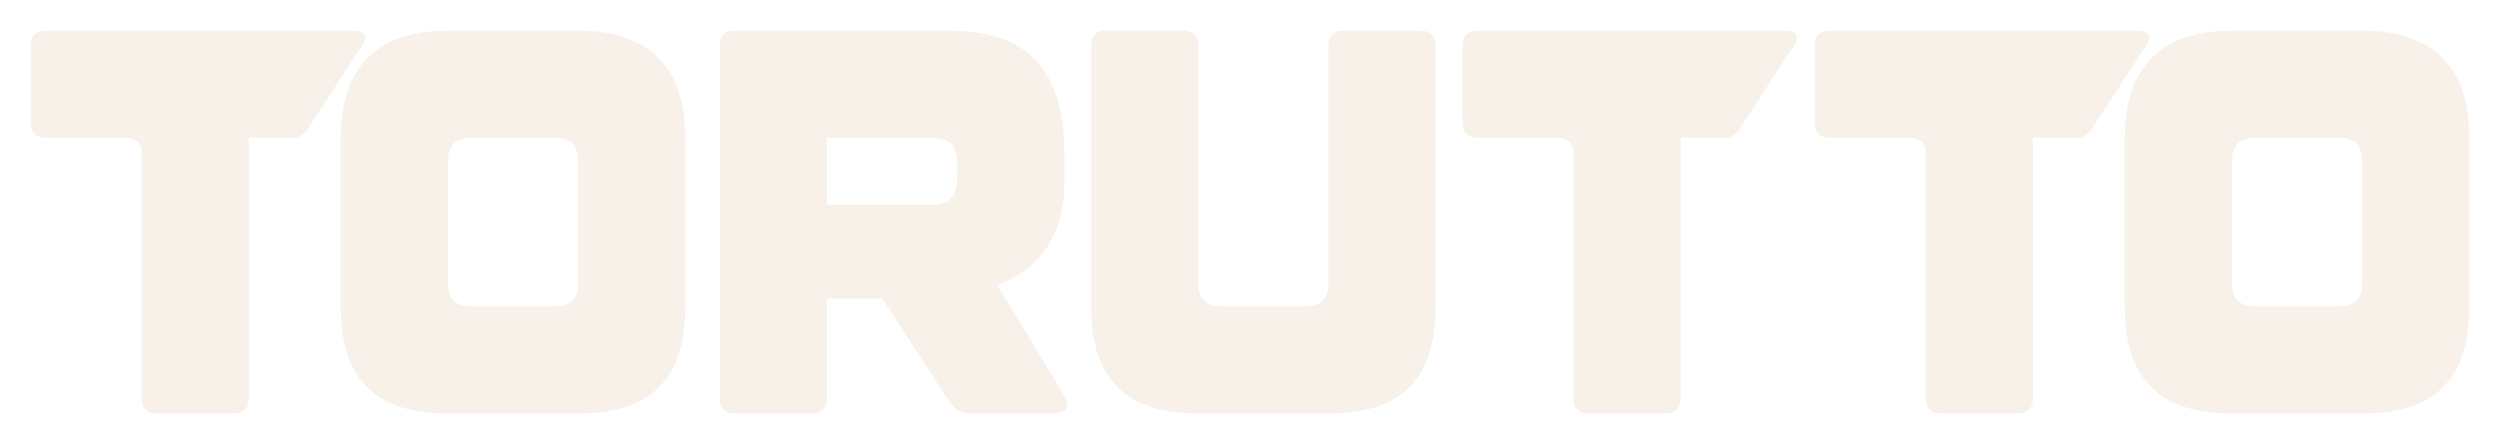
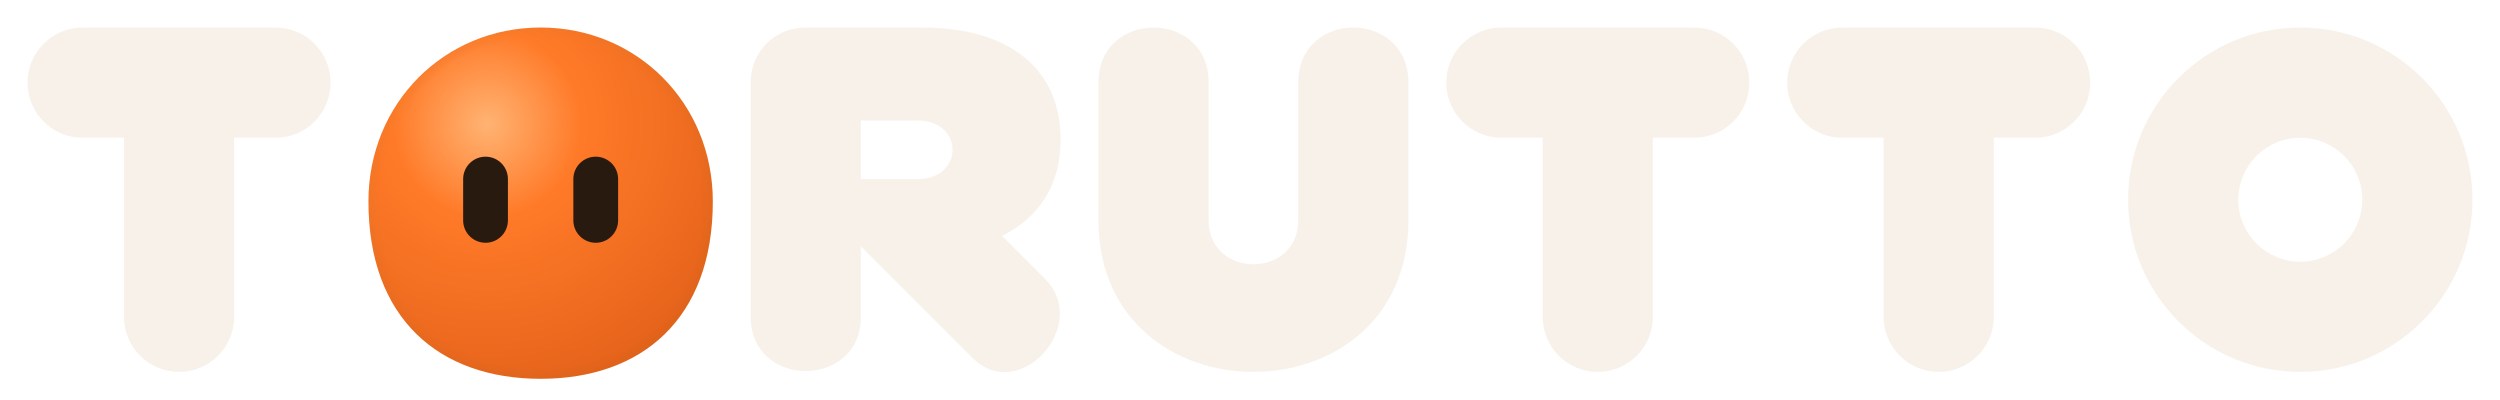
- <svg xmlns="http://www.w3.org/2000/svg" viewBox="0 0 1306 232" role="img" aria-label="TORUTTO">
-   <g transform="translate(16,16)">
-     <g fill="#F7F1E9" fill-rule="evenodd">
-       <path data-letter="T" data-index="0" transform="translate(0,0)" d="M8 0 H168 Q178 0 173 8 L145 51 Q142 56 137 56 H114 V192 Q114 200 106 200 H66 Q58 200 58 192 V64 Q58 56 50 56 H8 Q0 56 0 48 V8 Q0 0 8 0 Z" />
-       <path data-letter="O" data-index="1" transform="translate(162,0)" d="M56 0 H124 C162 0 180 20 180 56 V144 C180 182 162 200 124 200 H56 C18 200 0 182 0 144 V56 C0 20 18 0 56 0 Z M68 56 H112 Q124 56 124 68 V132 Q124 144 112 144 H68 Q56 144 56 132 V68 Q56 56 68 56 Z" />
-       <path data-letter="R" data-index="2" transform="translate(360,0)" d="M8 0 H120 C162 0 180 22 180 64 V80 C180 106 168 124 145 133 L179 189 Q186 200 173 200 H130 Q124 200 120 194 L85 140 H56 V192 Q56 200 48 200 H8 Q0 200 0 192 V8 Q0 0 8 0 Z M56 56 H111 Q124 56 124 69 V78 Q124 91 111 91 H56 Z" />
-       <path data-letter="U" data-index="3" transform="translate(554,0)" d="M8 0 H48 Q56 0 56 8 V132 Q56 144 68 144 H112 Q124 144 124 132 V8 Q124 0 132 0 H172 Q180 0 180 8 V144 C180 182 162 200 124 200 H56 C18 200 0 182 0 144 V8 Q0 0 8 0 Z" />
-       <path data-letter="T" data-index="4" transform="translate(748,0)" d="M8 0 H168 Q178 0 173 8 L145 51 Q142 56 137 56 H114 V192 Q114 200 106 200 H66 Q58 200 58 192 V64 Q58 56 50 56 H8 Q0 56 0 48 V8 Q0 0 8 0 Z" />
-       <path data-letter="T" data-index="5" transform="translate(932,0)" d="M8 0 H168 Q178 0 173 8 L145 51 Q142 56 137 56 H114 V192 Q114 200 106 200 H66 Q58 200 58 192 V64 Q58 56 50 56 H8 Q0 56 0 48 V8 Q0 0 8 0 Z" />
-       <path data-letter="O" data-index="6" transform="translate(1094,0)" d="M56 0 H124 C162 0 180 20 180 56 V144 C180 182 162 200 124 200 H56 C18 200 0 182 0 144 V56 C0 20 18 0 56 0 Z M68 56 H112 Q124 56 124 68 V132 Q124 144 112 144 H68 Q56 144 56 132 V68 Q56 56 68 56 Z" />
-     </g>
-   </g>
+ <svg xmlns="http://www.w3.org/2000/svg" viewBox="0 0 1452 232" role="img" aria-label="TORUTTO">
+   <defs>
+     <radialGradient id="g1" gradientUnits="userSpaceOnUse" cx="283" cy="72" r="166">
+       <stop offset="0" stop-color="#FFB373" />
+       <stop offset="0.33" stop-color="#FF7A28" />
+       <stop offset="1" stop-color="#E3611A" />
+     </radialGradient>
+     <clipPath id="clip2">
+       <path d="M 314 16 C 370 16 414 60 414 117 C 414 185 373 220 314 220 C 255 220 214 185 214 117 C 214 60 258 16 314 16 Z " />
+     </clipPath>
+     <clipPath id="clip3">
+       <path d="M 314 16 C 370 16 414 60 414 117 C 414 185 373 220 314 220 C 255 220 214 185 214 117 C 214 60 258 16 314 16 Z " />
+     </clipPath>
+     <clipPath id="clip4">
+       <path d="M 314 16 C 370 16 414 60 414 117 C 414 185 373 220 314 220 C 255 220 214 185 214 117 C 214 60 258 16 314 16 Z " />
+     </clipPath>
+     <clipPath id="clip5">
+       <path d="M 314 16 C 370 16 414 60 414 117 C 414 185 373 220 314 220 C 255 220 214 185 214 117 C 214 60 258 16 314 16 Z " />
+     </clipPath>
+     <clipPath id="clip6">
+       <path d="M 314 16 C 370 16 414 60 414 117 C 414 185 373 220 314 220 C 255 220 214 185 214 117 C 214 60 258 16 314 16 Z " />
+     </clipPath>
+     <clipPath id="clip7">
+       <path d="M 314 16 C 370 16 414 60 414 117 C 414 185 373 220 314 220 C 255 220 214 185 214 117 C 214 60 258 16 314 16 Z " />
+     </clipPath>
+   </defs>
+   <path fill="#F7F1E9" fill-rule="nonzero" d="M 48 16 L 160 16 C 177.673 16 192 30.327 192 48 L 192 48 C 192 65.673 177.673 80 160 80 L 48 80 C 30.327 80 16 65.673 16 48 L 16 48 C 16 30.327 30.327 16 48 16 Z  M 104 16 L 104 16 C 121.673 16 136 30.327 136 48 L 136 184 C 136 201.673 121.673 216 104 216 L 104 216 C 86.327 216 72 201.673 72 184 L 72 48 C 72 30.327 86.327 16 104 16 Z " />
+   <path fill="url(#g1)" fill-rule="nonzero" d="M 314 16 C 370 16 414 60 414 117 C 414 185 373 220 314 220 C 255 220 214 185 214 117 C 214 60 258 16 314 16 Z " />
+   <path fill="none" stroke="#A8400A" stroke-width="2" opacity="0.012" clip-path="url(#clip2)" d="M 314 16 C 370 16 414 60 414 117 C 414 185 373 220 314 220 C 255 220 214 185 214 117 C 214 60 258 16 314 16 Z " />
+   <path fill="none" stroke="#A8400A" stroke-width="4" opacity="0.012" clip-path="url(#clip3)" d="M 314 16 C 370 16 414 60 414 117 C 414 185 373 220 314 220 C 255 220 214 185 214 117 C 214 60 258 16 314 16 Z " />
+   <path fill="none" stroke="#A8400A" stroke-width="6" opacity="0.012" clip-path="url(#clip4)" d="M 314 16 C 370 16 414 60 414 117 C 414 185 373 220 314 220 C 255 220 214 185 214 117 C 214 60 258 16 314 16 Z " />
+   <path fill="none" stroke="#A8400A" stroke-width="8" opacity="0.012" clip-path="url(#clip5)" d="M 314 16 C 370 16 414 60 414 117 C 414 185 373 220 314 220 C 255 220 214 185 214 117 C 214 60 258 16 314 16 Z " />
+   <path fill="none" stroke="#A8400A" stroke-width="10" opacity="0.012" clip-path="url(#clip6)" d="M 314 16 C 370 16 414 60 414 117 C 414 185 373 220 314 220 C 255 220 214 185 214 117 C 214 60 258 16 314 16 Z " />
+   <path fill="none" stroke="#A8400A" stroke-width="12" opacity="0.012" clip-path="url(#clip7)" d="M 314 16 C 370 16 414 60 414 117 C 414 185 373 220 314 220 C 255 220 214 185 214 117 C 214 60 258 16 314 16 Z " />
+   <path fill="#291A0F" fill-rule="nonzero" d="M 282 91 L 282 91 C 289.18 91 295 96.82 295 104 L 295 128 C 295 135.18 289.18 141 282 141 L 282 141 C 274.82 141 269 135.18 269 128 L 269 104 C 269 96.82 274.82 91 282 91 Z  M 346 91 L 346 91 C 353.18 91 359 96.82 359 104 L 359 128 C 359 135.18 353.18 141 346 141 L 346 141 C 338.82 141 333 135.18 333 128 L 333 104 C 333 96.82 338.82 91 346 91 Z " />
+   <path fill="#F7F1E9" fill-rule="evenodd" d="M 468 16 L 536 16 C 586 16 616 40 616 81 C 616 107 604 126 582 137 L 607 162 C 634 189 591 236 564 207 L 500 143 L 500 184 C 500 226 436 226 436 184 L 436 48 C 436 30 450 16 468 16 Z  M 500 70 L 533 70 C 560 70 560 104 533 104 L 500 104 Z " />
+   <path fill="#F7F1E9" fill-rule="nonzero" d="M 638 48 C 638 5.333 702 5.333 702 48 L 702 128 C 702 162 754 162 754 128 L 754 48 C 754 5.333 818 5.333 818 48 L 818 128 C 818 245.333 638 245.333 638 128 Z " />
+   <path fill="#F7F1E9" fill-rule="nonzero" d="M 872 16 L 984 16 C 1001.673 16 1016 30.327 1016 48 L 1016 48 C 1016 65.673 1001.673 80 984 80 L 872 80 C 854.327 80 840 65.673 840 48 L 840 48 C 840 30.327 854.327 16 872 16 Z  M 928 16 L 928 16 C 945.673 16 960 30.327 960 48 L 960 184 C 960 201.673 945.673 216 928 216 L 928 216 C 910.327 216 896 201.673 896 184 L 896 48 C 896 30.327 910.327 16 928 16 Z " />
+   <path fill="#F7F1E9" fill-rule="nonzero" d="M 1070 16 L 1182 16 C 1199.673 16 1214 30.327 1214 48 L 1214 48 C 1214 65.673 1199.673 80 1182 80 L 1070 80 C 1052.327 80 1038 65.673 1038 48 L 1038 48 C 1038 30.327 1052.327 16 1070 16 Z  M 1126 16 L 1126 16 C 1143.673 16 1158 30.327 1158 48 L 1158 184 C 1158 201.673 1143.673 216 1126 216 L 1126 216 C 1108.327 216 1094 201.673 1094 184 L 1094 48 C 1094 30.327 1108.327 16 1126 16 Z " />
+   <path fill="#F7F1E9" fill-rule="evenodd" d="M 1336 16 L 1336 16 C 1391.228 16 1436 60.772 1436 116 L 1436 116 C 1436 171.228 1391.228 216 1336 216 L 1336 216 C 1280.772 216 1236 171.228 1236 116 L 1236 116 C 1236 60.772 1280.772 16 1336 16 Z  M 1336 80 L 1336 80 C 1355.882 80 1372 96.118 1372 116 L 1372 116 C 1372 135.882 1355.882 152 1336 152 L 1336 152 C 1316.118 152 1300 135.882 1300 116 L 1300 116 C 1300 96.118 1316.118 80 1336 80 Z " />
</svg>
